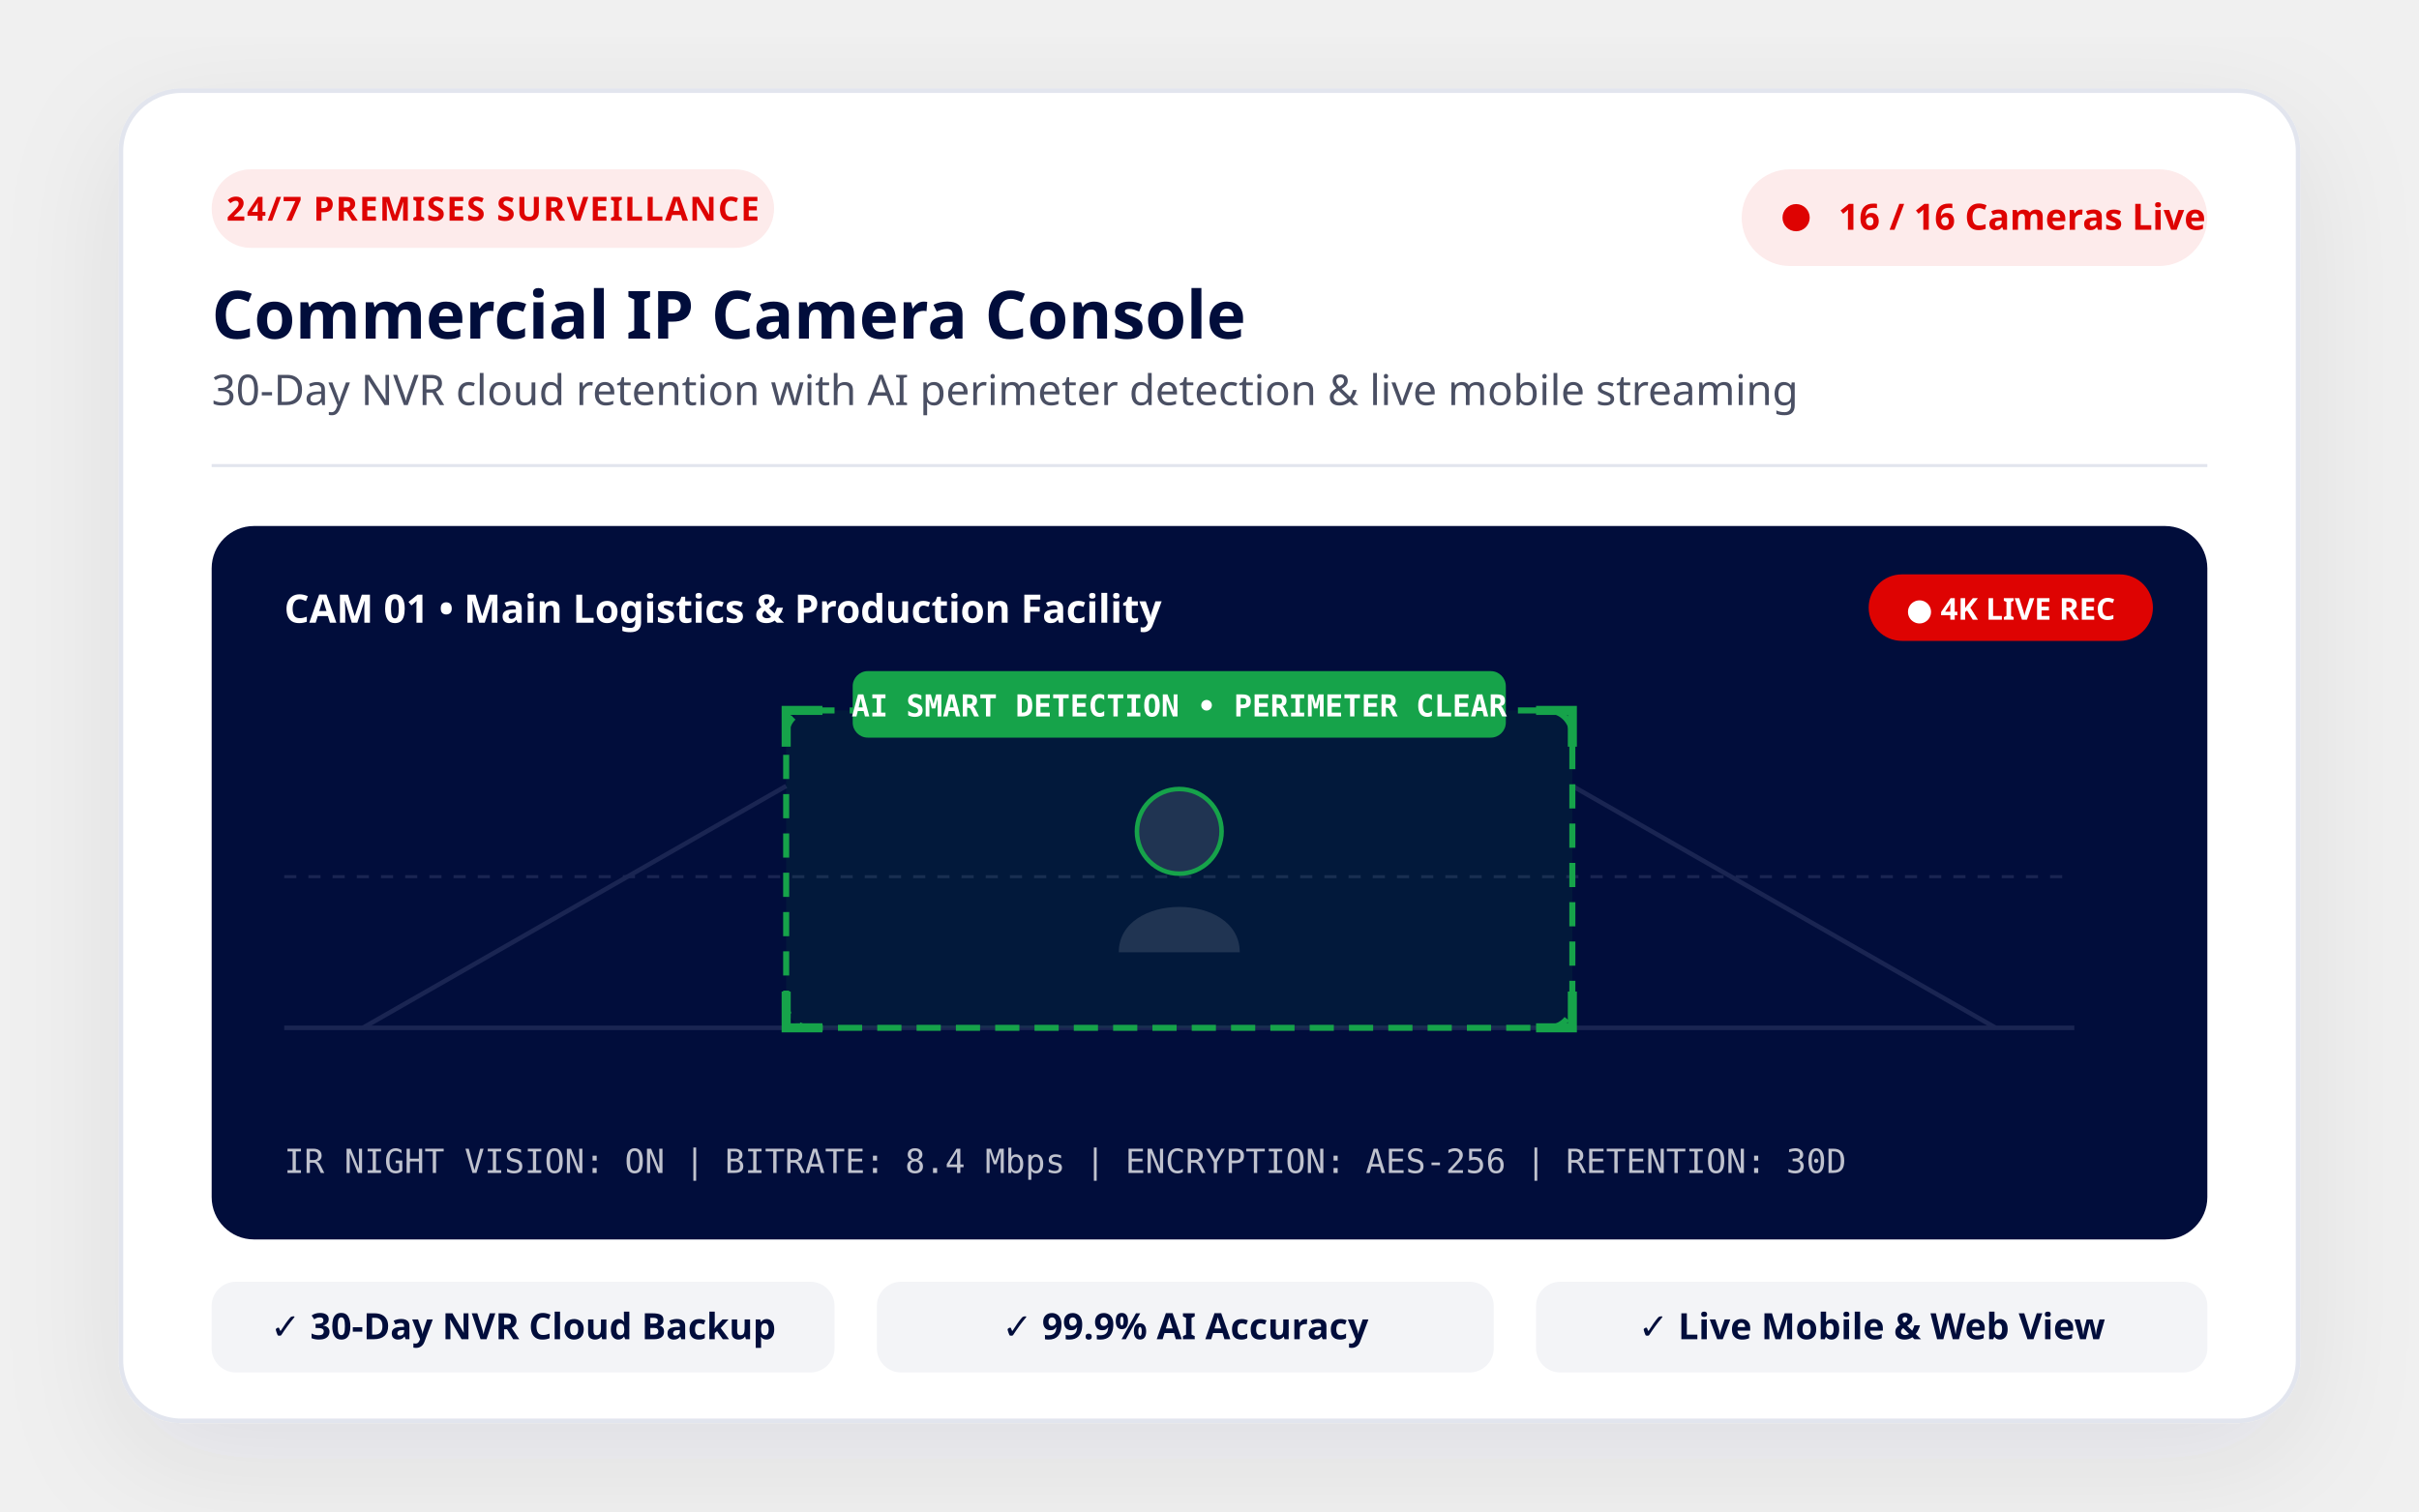
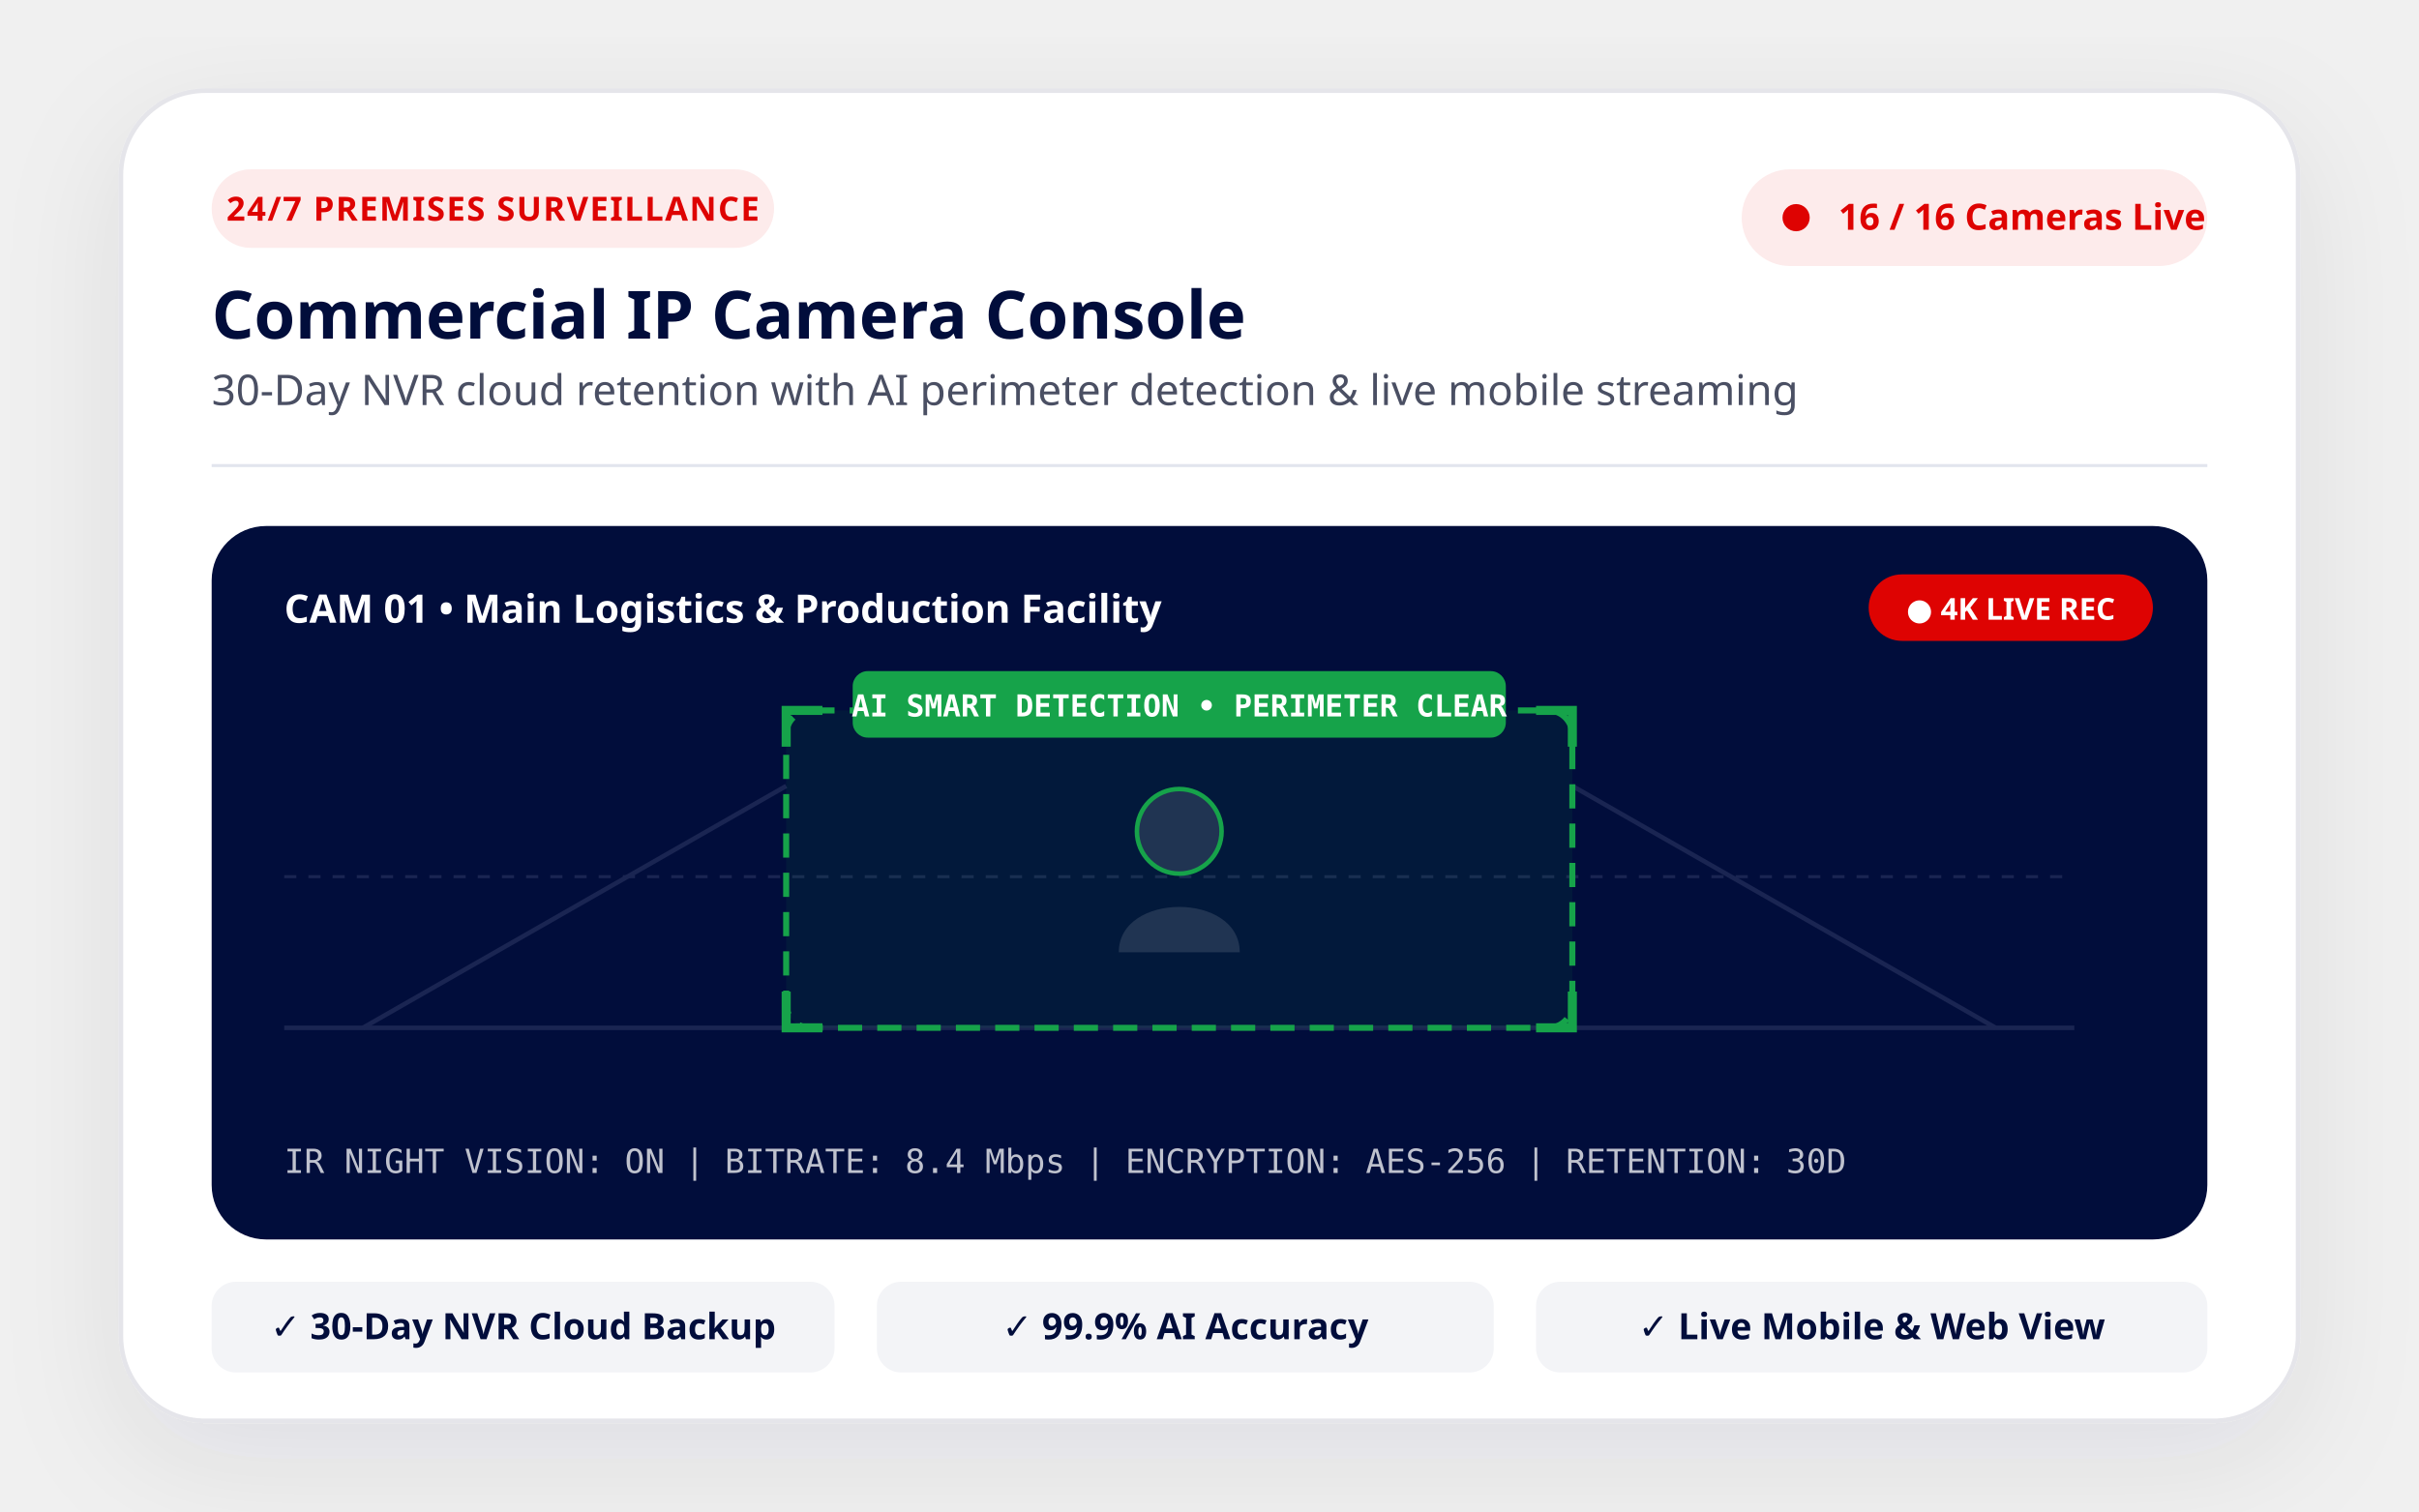
<svg xmlns="http://www.w3.org/2000/svg" viewBox="0 0 800 500" fill="none">
  <defs>
    <filter id="shadcnCardShadow" x="-10%" y="-10%" width="120%" height="125%" filterUnits="userSpaceOnUse">
      <feDropShadow dx="0" dy="12" stdDeviation="20" flood-color="#010D3B" flood-opacity="0.08" />
    </filter>
  </defs>
-   <rect x="40" y="30" width="720" height="440" rx="20" fill="#FFFFFF" stroke="#E2E5EE" stroke-width="1.5" filter="url(#shadcnCardShadow)" />
+   <rect x="40" y="30" width="720" height="440" rx="28" fill="#FFFFFF" stroke="#E5E5EA" stroke-width="1.5" filter="url(#shadcnCardShadow)" />
  <rect x="70" y="56" width="186" height="26" rx="13" fill="#FDEBEB" />
  <text x="163" y="73" text-anchor="middle" font-family="Urbanist, system-ui, sans-serif" font-size="11" font-weight="600" fill="#DE0302" letter-spacing="0.5">24/7 PREMISES SURVEILLANCE</text>
  <text x="70" y="112" font-family="Urbanist, system-ui, sans-serif" font-size="22" font-weight="600" fill="#010D3B">Commercial IP Camera Console</text>
  <text x="70" y="134" font-family="Urbanist, system-ui, sans-serif" font-size="14" font-weight="400" fill="#4A4F63">30-Day NVR cloud retention with AI perimeter detection &amp; live mobile streaming</text>
  <rect x="576" y="56" width="154" height="32" rx="16" fill="#FDEBEB" />
  <circle cx="594" cy="72" r="4.5" fill="#DE0302" />
  <text x="608" y="76" font-family="Urbanist, system-ui, sans-serif" font-size="12" font-weight="600" fill="#DE0302">16 / 16 Cameras Live</text>
  <line x1="70" y1="154" x2="730" y2="154" stroke="#E2E5EE" stroke-width="1" />
-   <rect x="70" y="174" width="660" height="236" rx="14" fill="#010D3B" />
+   <rect x="70" y="174" width="660" height="236" rx="18" fill="#010D3B" />
  <text x="94" y="206" font-family="Urbanist, system-ui, sans-serif" font-size="13" font-weight="600" fill="#FFFFFF">CAM 01 • Main Logistics &amp; Production Facility</text>
  <rect x="618" y="190" width="94" height="22" rx="11" fill="#DE0302" />
  <text x="665" y="205" text-anchor="middle" font-family="Urbanist, system-ui, sans-serif" font-size="10" font-weight="700" fill="#FFFFFF">● 4K LIVE REC</text>
  <line x1="94" y1="340" x2="686" y2="340" stroke="#1A2552" stroke-width="1.5" />
  <line x1="94" y1="290" x2="686" y2="290" stroke="#1A2552" stroke-width="1" stroke-dasharray="4 4" />
  <path d="M 120 340 L 260 260 M 660 340 L 520 260" stroke="#1A2552" stroke-width="1.5" />
  <rect x="260" y="235" width="260" height="105" rx="8" stroke="#16A34A" stroke-width="2" stroke-dasharray="8 5" fill="#16A34A" fill-opacity="0.08" />
  <path d="M 260 247 L 260 235 L 272 235" stroke="#16A34A" stroke-width="3" fill="none" />
  <path d="M 520 247 L 520 235 L 508 235" stroke="#16A34A" stroke-width="3" fill="none" />
  <path d="M 260 328 L 260 340 L 272 340" stroke="#16A34A" stroke-width="3" fill="none" />
  <path d="M 520 328 L 520 340 L 508 340" stroke="#16A34A" stroke-width="3" fill="none" />
  <rect x="282" y="222" width="216" height="22" rx="5" fill="#16A34A" />
  <text x="390" y="237" text-anchor="middle" font-family="'SF Mono', Menlo, monospace" font-size="10" font-weight="700" fill="#FFFFFF">AI SMART DETECTION • PERIMETER CLEAR</text>
  <circle cx="390" cy="275" r="14" fill="#FFFFFF" fill-opacity="0.12" stroke="#16A34A" stroke-width="1.5" />
  <path d="M 370 315 C 370 295 410 295 410 315 Z" fill="#FFFFFF" fill-opacity="0.12" />
  <text x="94" y="388" font-family="'SF Mono', Menlo, monospace" font-size="11" font-weight="500" fill="#FFFFFF" opacity="0.75">IR NIGHT VISION: ON  |  BITRATE: 8.4 Mbps  |  ENCRYPTION: AES-256  |  RETENTION: 30D</text>
  <rect x="70" y="424" width="206" height="30" rx="8" fill="#F3F4F7" />
  <text x="173" y="443" text-anchor="middle" font-family="Urbanist, system-ui, sans-serif" font-size="12" font-weight="600" fill="#010D3B">✓ 30-Day NVR Cloud Backup</text>
  <rect x="290" y="424" width="204" height="30" rx="8" fill="#F3F4F7" />
  <text x="392" y="443" text-anchor="middle" font-family="Urbanist, system-ui, sans-serif" font-size="12" font-weight="600" fill="#010D3B">✓ 99.9% AI Accuracy</text>
  <rect x="508" y="424" width="222" height="30" rx="8" fill="#F3F4F7" />
  <text x="619" y="443" text-anchor="middle" font-family="Urbanist, system-ui, sans-serif" font-size="12" font-weight="600" fill="#010D3B">✓ Live Mobile &amp; Web View</text>
</svg>
